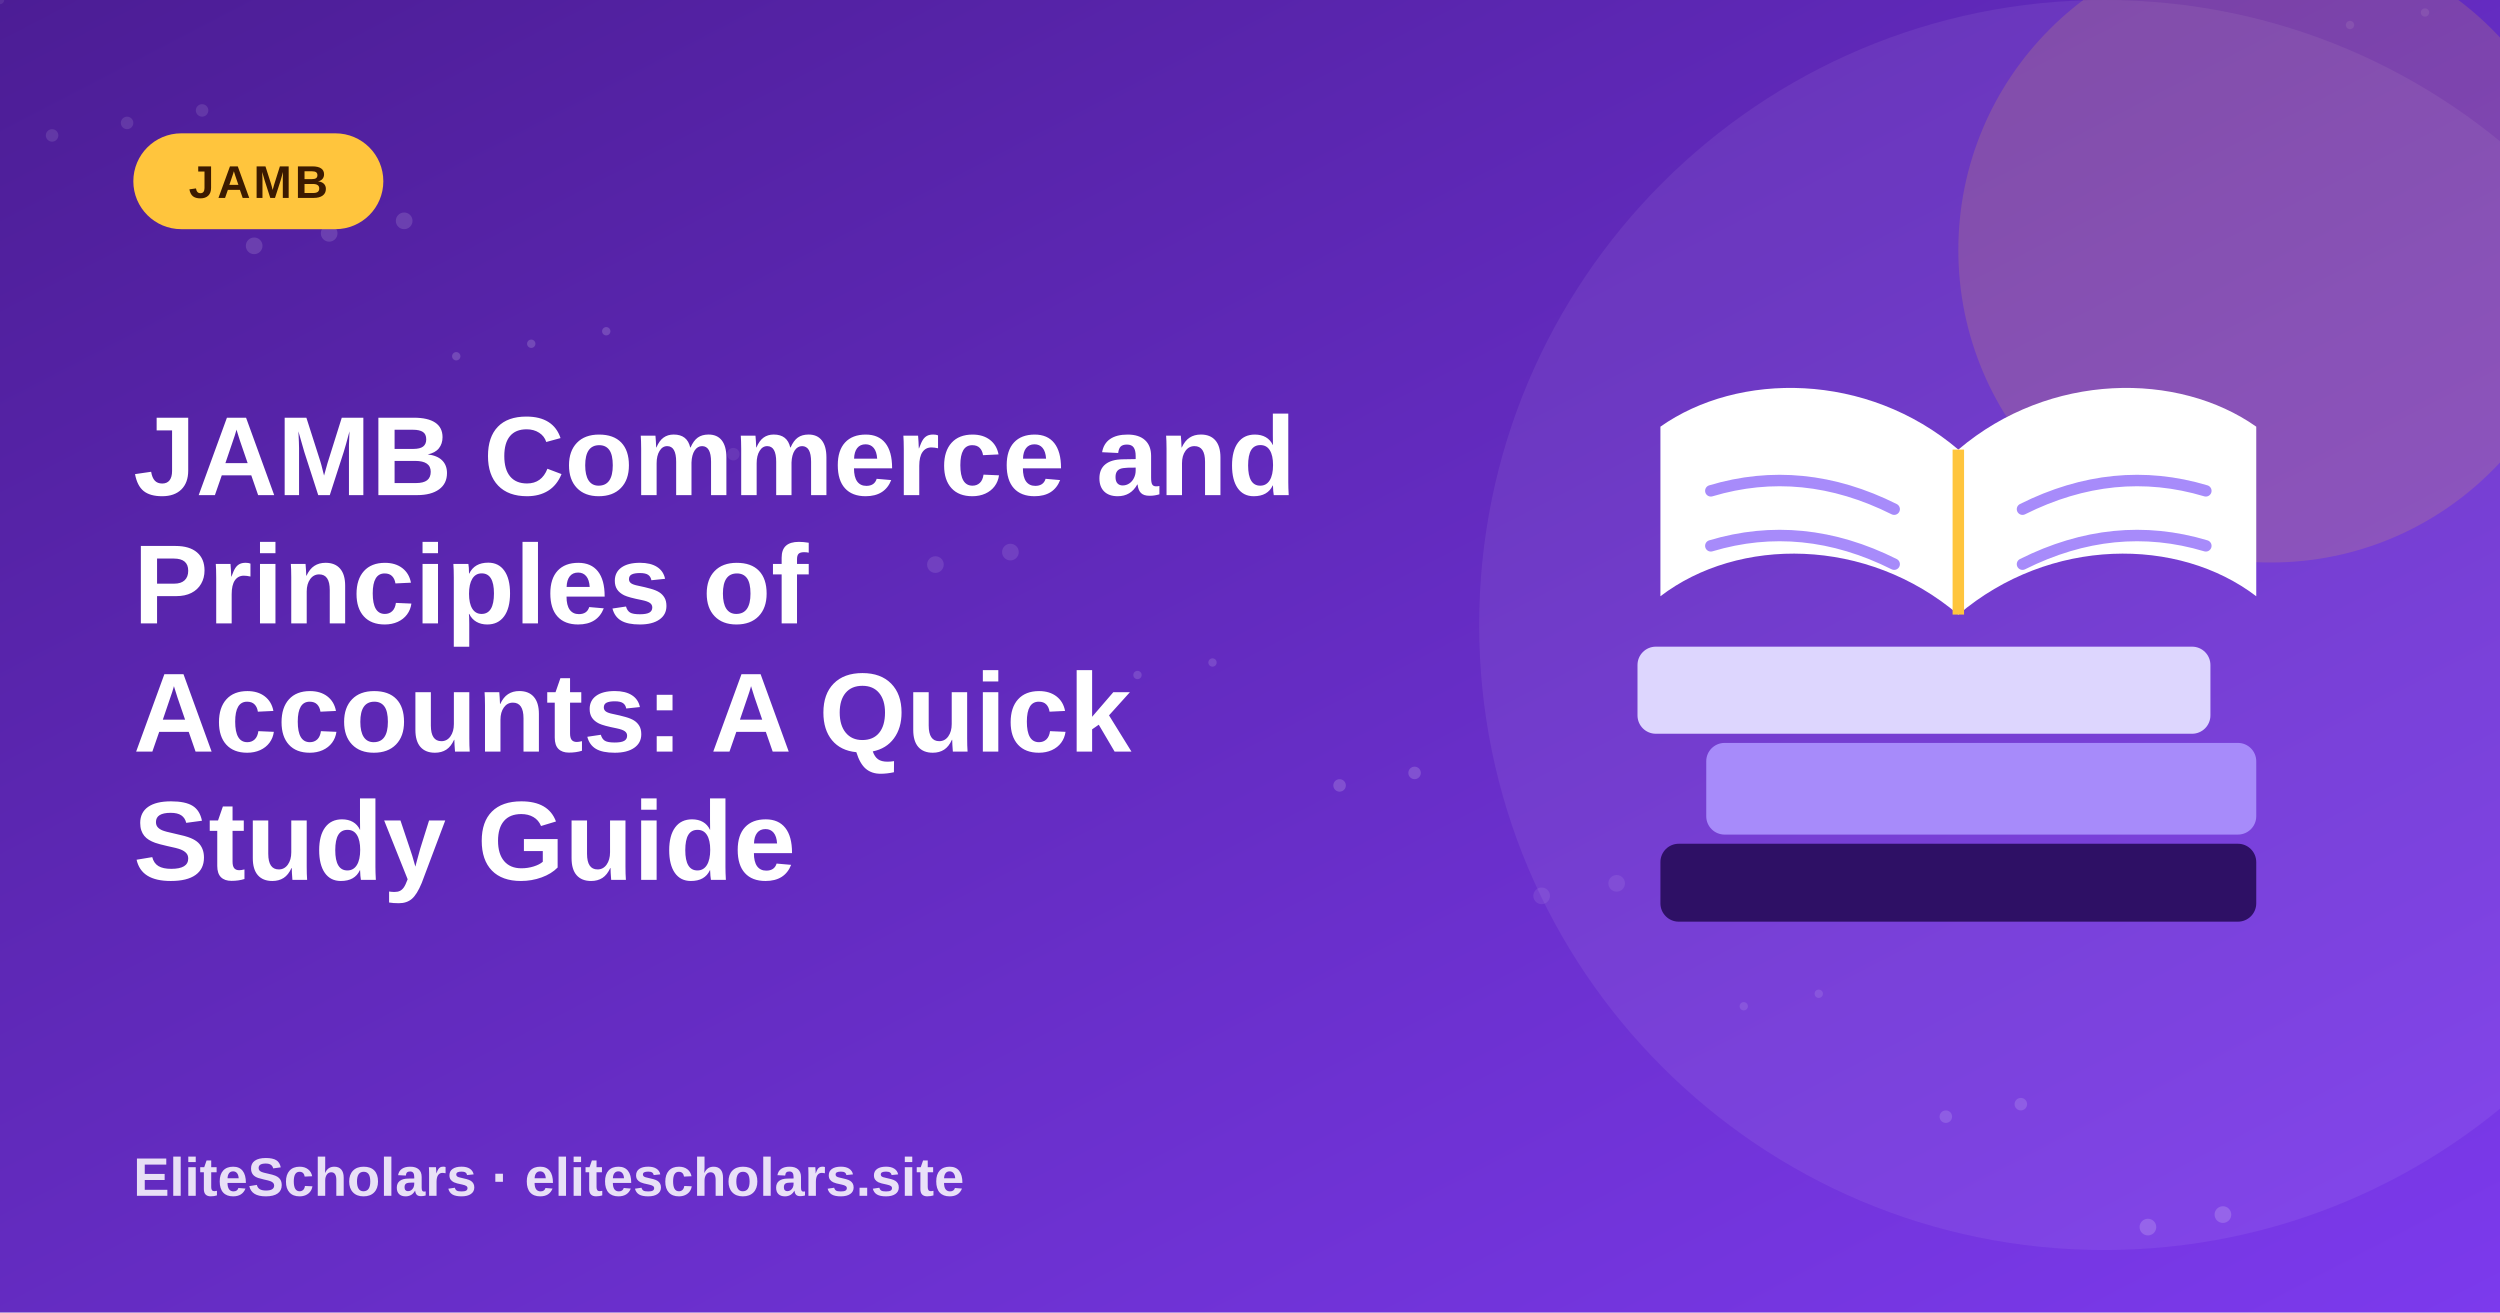
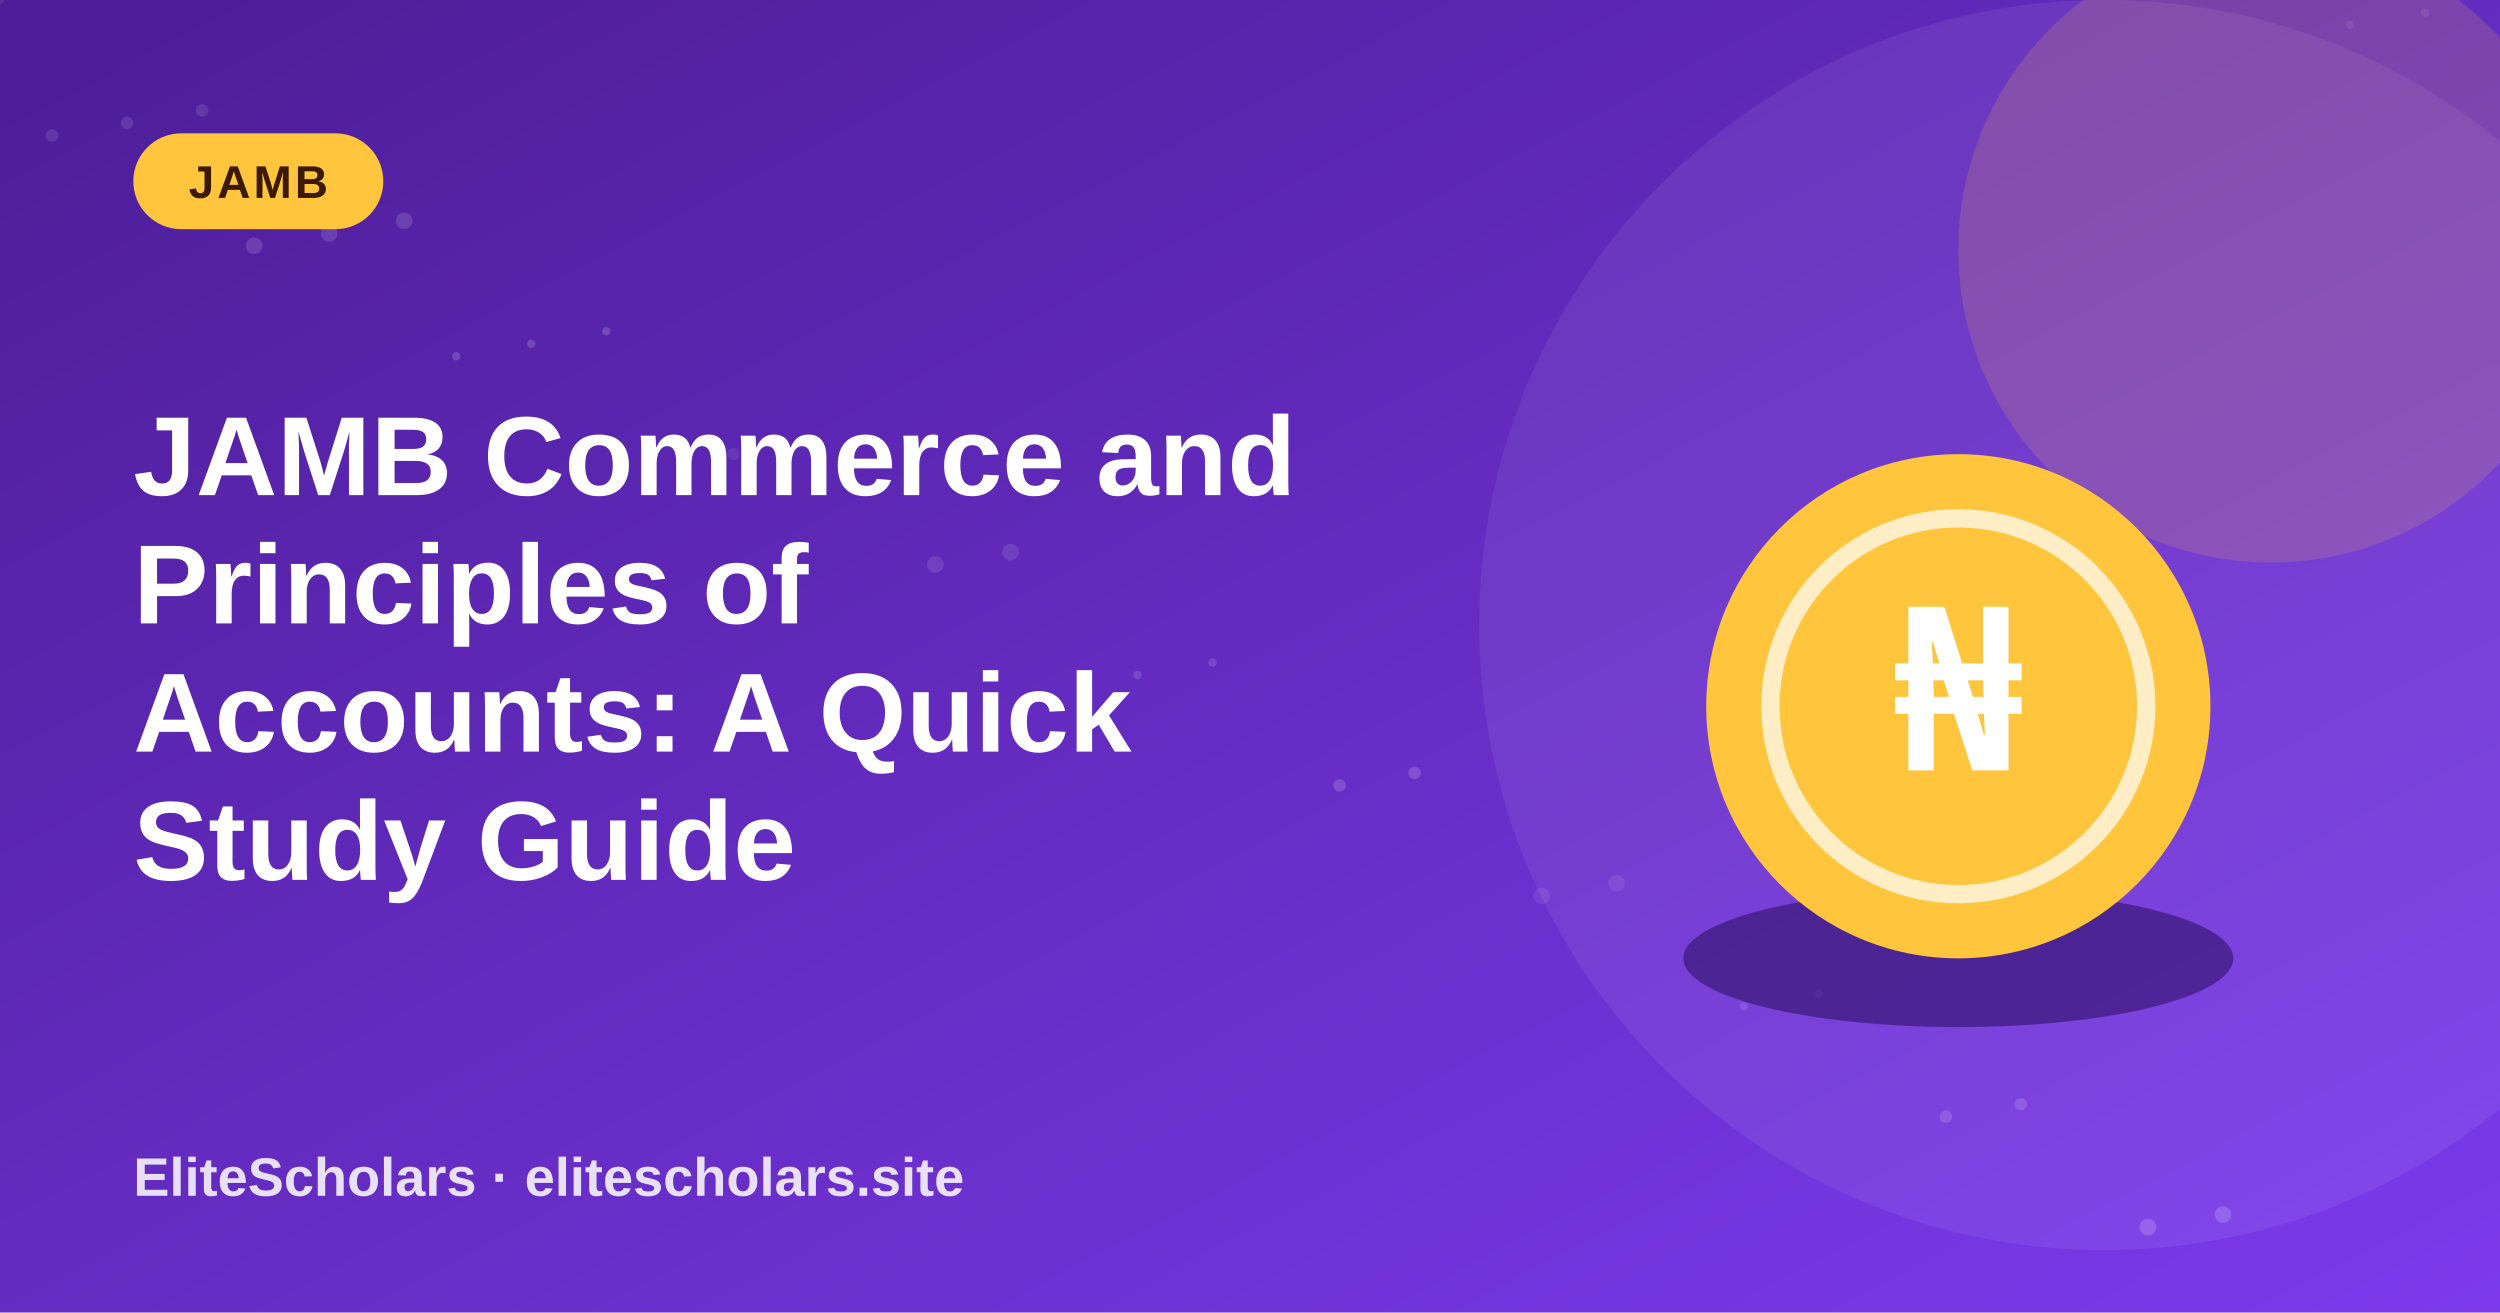
<svg xmlns="http://www.w3.org/2000/svg" viewBox="0 0 1200 630" width="1200" height="630" role="img" aria-label="JAMB Commerce and Principles of Accounts: A Quick Study Guide">
  <defs>
    <linearGradient id="g" x1="0" y1="0" x2="1" y2="1">
      <stop offset="0" stop-color="#4C1D95" />
      <stop offset="1" stop-color="#7C3AED" />
    </linearGradient>
  </defs>
  <rect width="1200" height="630" fill="url(#g)" />
  <circle cx="0" cy="0" r="2" fill="#fff" opacity="0.08" />
  <circle cx="97" cy="53" r="3" fill="#fff" opacity="0.11" />
  <circle cx="194" cy="106" r="4" fill="#fff" opacity="0.14" />
  <circle cx="291" cy="159" r="2" fill="#fff" opacity="0.17" />
  <circle cx="388" cy="212" r="3" fill="#fff" opacity="0.08" />
  <circle cx="485" cy="265" r="4" fill="#fff" opacity="0.11" />
  <circle cx="582" cy="318" r="2" fill="#fff" opacity="0.14" />
  <circle cx="679" cy="371" r="3" fill="#fff" opacity="0.17" />
  <circle cx="776" cy="424" r="4" fill="#fff" opacity="0.08" />
  <circle cx="873" cy="477" r="2" fill="#fff" opacity="0.11" />
  <circle cx="970" cy="530" r="3" fill="#fff" opacity="0.14" />
  <circle cx="1067" cy="583" r="4" fill="#fff" opacity="0.17" />
  <circle cx="1164" cy="6" r="2" fill="#fff" opacity="0.08" />
  <circle cx="61" cy="59" r="3" fill="#fff" opacity="0.11" />
  <circle cx="158" cy="112" r="4" fill="#fff" opacity="0.14" />
  <circle cx="255" cy="165" r="2" fill="#fff" opacity="0.17" />
  <circle cx="352" cy="218" r="3" fill="#fff" opacity="0.08" />
  <circle cx="449" cy="271" r="4" fill="#fff" opacity="0.11" />
  <circle cx="546" cy="324" r="2" fill="#fff" opacity="0.14" />
  <circle cx="643" cy="377" r="3" fill="#fff" opacity="0.17" />
  <circle cx="740" cy="430" r="4" fill="#fff" opacity="0.08" />
  <circle cx="837" cy="483" r="2" fill="#fff" opacity="0.11" />
  <circle cx="934" cy="536" r="3" fill="#fff" opacity="0.14" />
  <circle cx="1031" cy="589" r="4" fill="#fff" opacity="0.17" />
  <circle cx="1128" cy="12" r="2" fill="#fff" opacity="0.08" />
  <circle cx="25" cy="65" r="3" fill="#fff" opacity="0.11" />
  <circle cx="122" cy="118" r="4" fill="#fff" opacity="0.14" />
  <circle cx="219" cy="171" r="2" fill="#fff" opacity="0.17" />
  <circle cx="1010" cy="300" r="300" fill="#fff" opacity=".07" />
  <circle cx="1090" cy="120" r="150" fill="#FFC53D" opacity=".16" />
  <rect x="64" y="64" width="120" height="46" rx="23" fill="#FFC53D" />
  <text x="124" y="95" text-anchor="middle" font-size="22" font-weight="800" letter-spacing="1.5" fill="#3B1A00" font-family="system-ui,Segoe UI,Arial,sans-serif">JAMB</text>
  <g font-family="system-ui,Segoe UI,Arial,sans-serif" font-weight="800" fill="#fff" font-size="54">
    <text x="64" y="237.66">JAMB Commerce and</text>
    <text x="64" y="299.22">Principles of</text>
    <text x="64" y="360.78">Accounts: A Quick</text>
    <text x="64" y="422.34">Study Guide</text>
  </g>
  <text x="64" y="574" font-size="26" font-weight="700" fill="#fff" opacity=".85" font-family="system-ui,Segoe UI,Arial,sans-serif">EliteScholars · elitescholars.site</text>
  <g transform="translate(720 130) scale(1.1)">
-     <rect x="70" y="250" width="260" height="34" rx="8" fill="#2E1065" />
-     <rect x="90" y="206" width="240" height="40" rx="8" fill="#A78BFA" />
-     <rect x="60" y="164" width="250" height="38" rx="8" fill="#DDD6FE" />
-     <path d="M200 150c-40-34-96-34-130-8v-74c34-24 90-24 130 10 40-34 96-34 130-10v74c-34-26-90-26-130 8z" fill="#fff" />
-     <path d="M200 78v72" stroke="#FFC53D" stroke-width="5" />
-     <g fill="none" stroke="#A78BFA" stroke-width="5" stroke-linecap="round">
-       <path d="M92 96q40-12 80 8M92 120q40-12 80 8M228 104q40-20 80-8M228 128q40-20 80-8" />
-     </g>
+     <ellipse cx="200" cy="300" rx="120" ry="30" fill="#2E1065" opacity=".6" />
+     <circle cx="200" cy="190" r="110" fill="#FFC53D" />
+     <circle cx="200" cy="190" r="82" fill="none" stroke="#fff" stroke-width="8" opacity=".7" />
+     <text x="200" y="218" font-size="100" font-weight="900" text-anchor="middle" fill="#fff" font-family="system-ui,sans-serif">₦</text>
  </g>
</svg>
